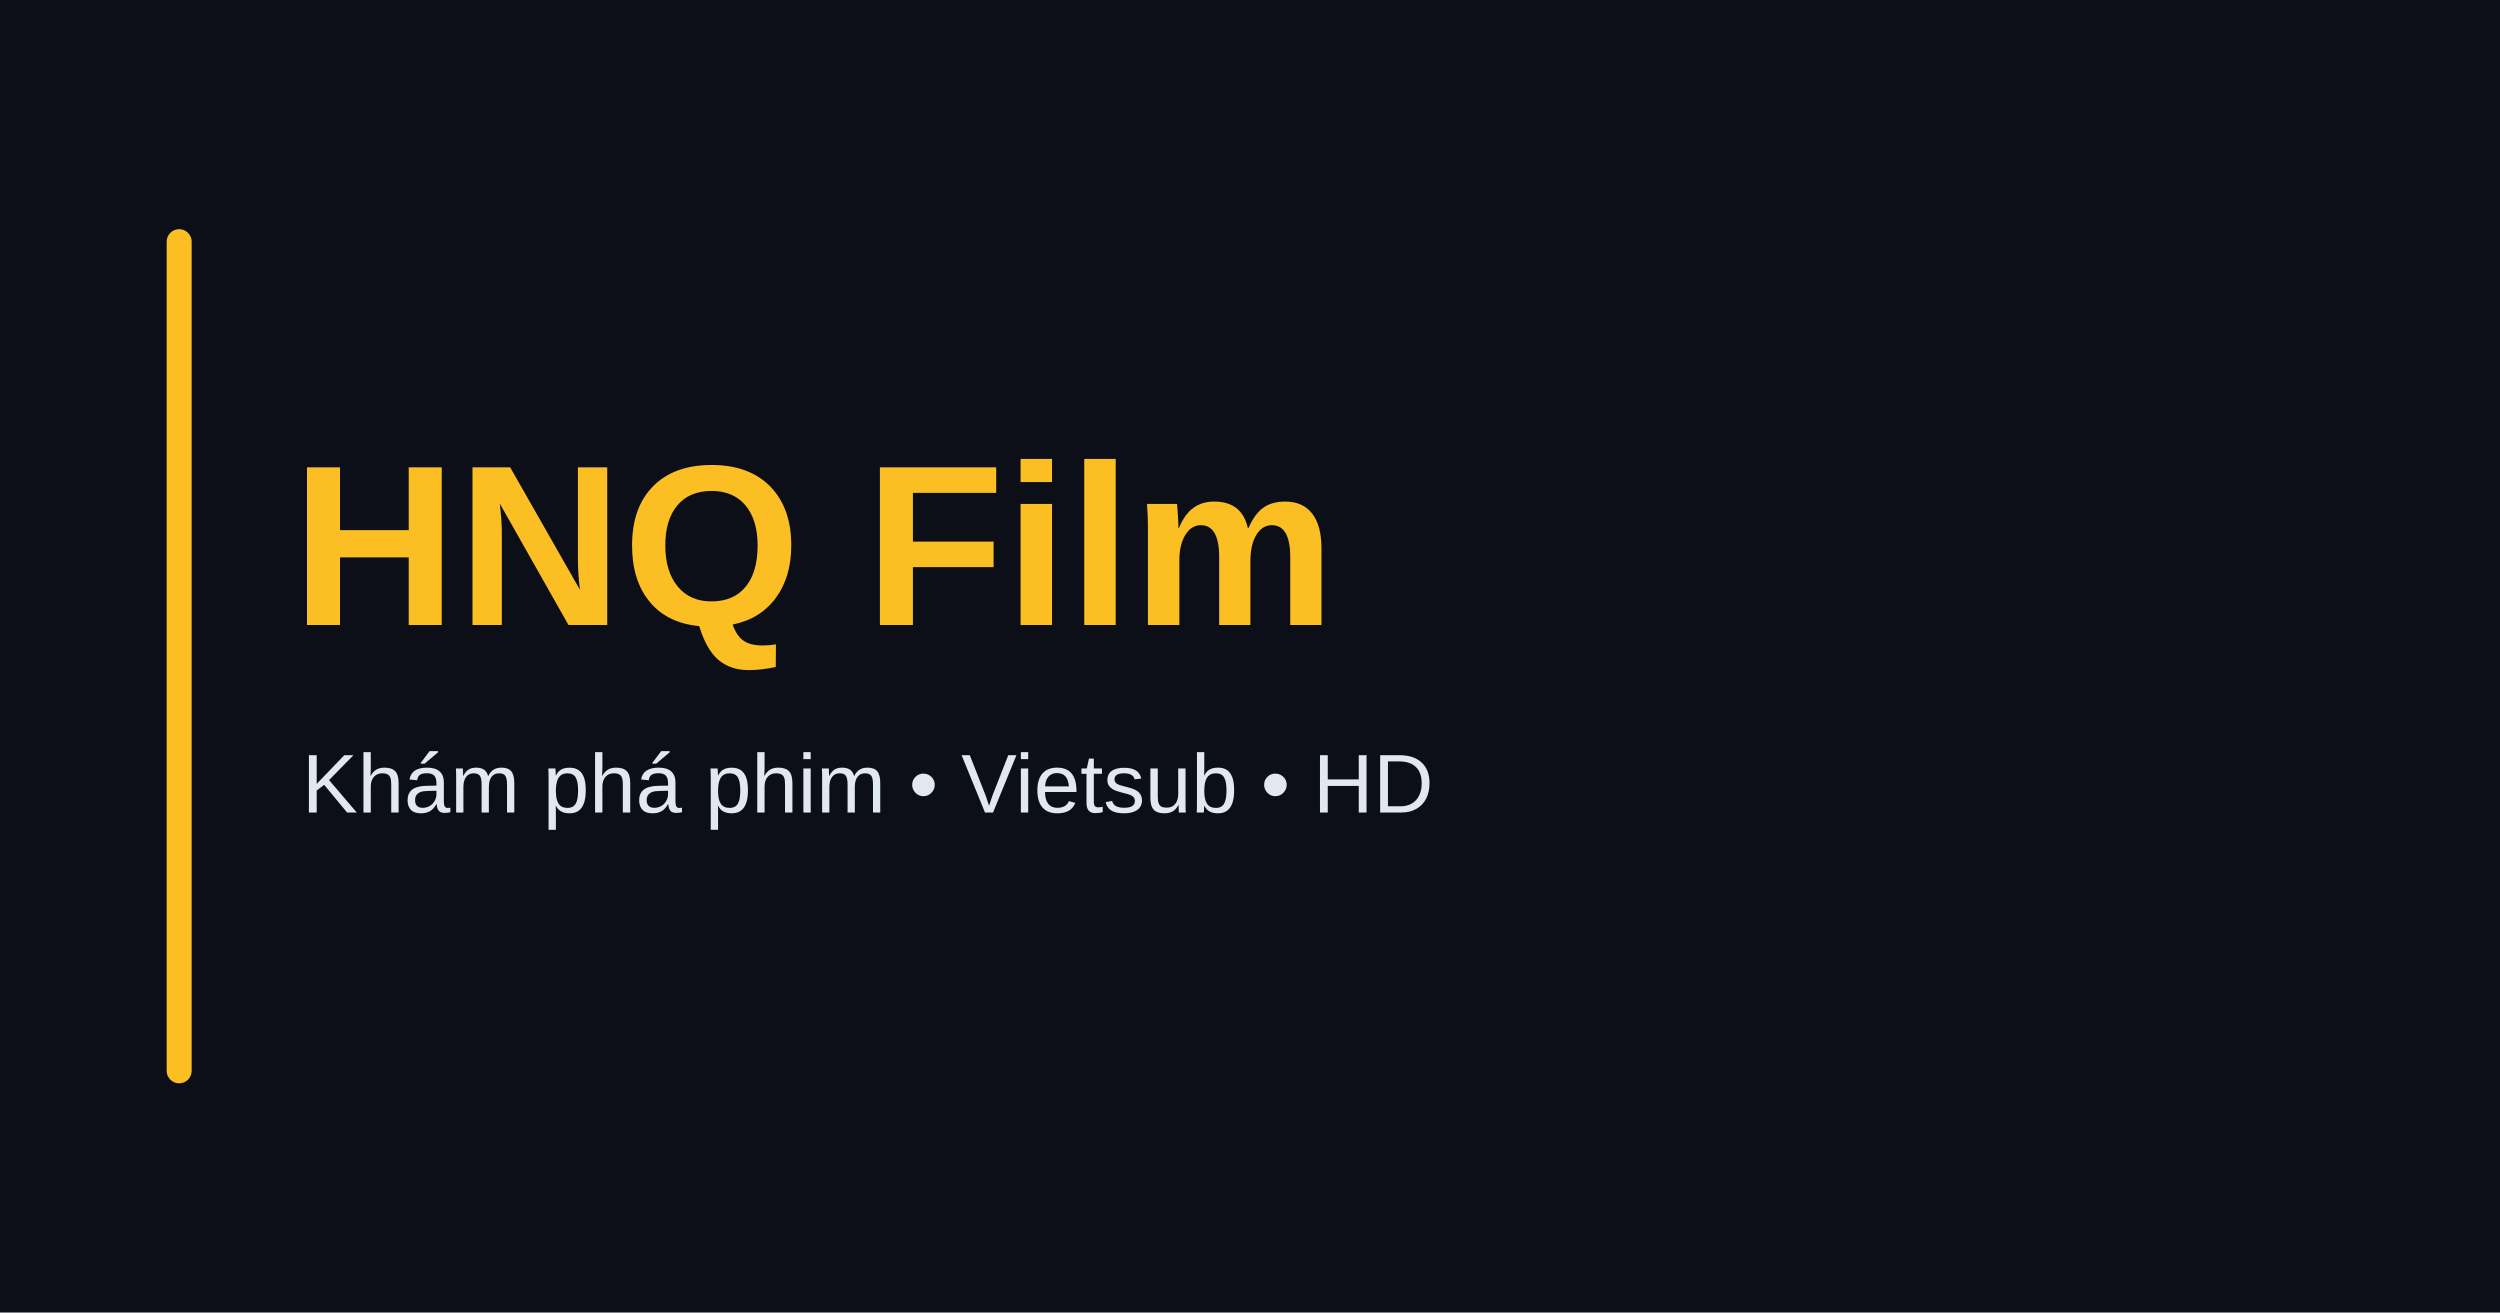
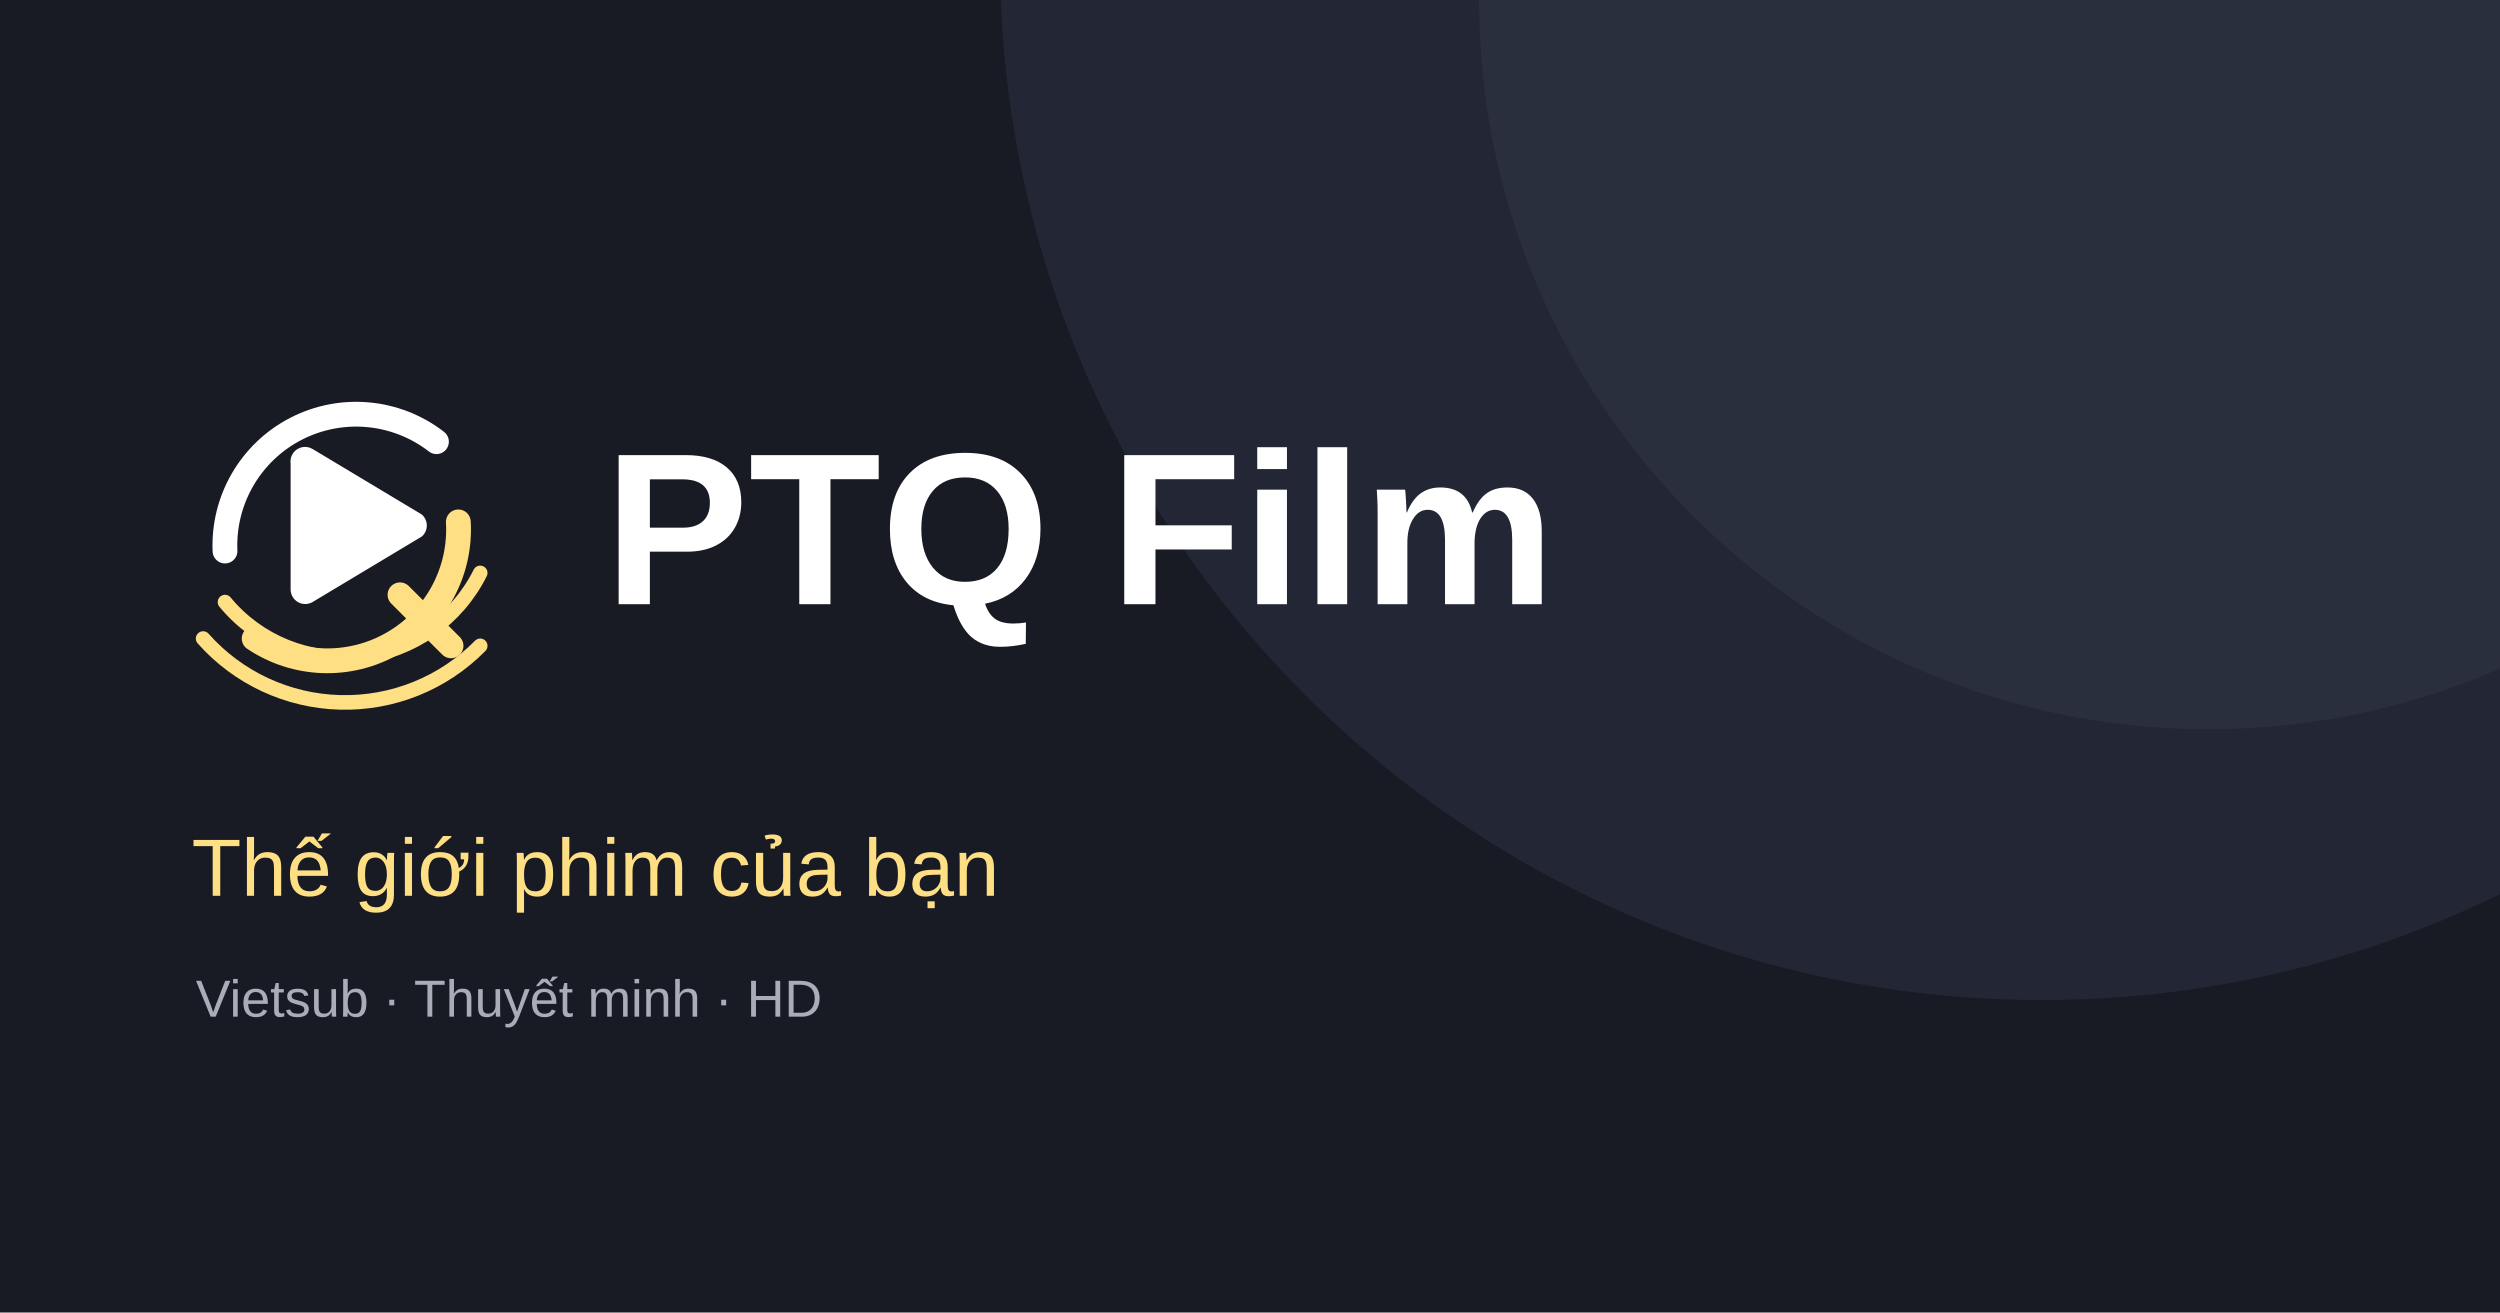
<svg xmlns="http://www.w3.org/2000/svg" width="1200" height="630" viewBox="0 0 1200 630">
-   <rect width="1200" height="630" fill="#0d0f18" />
-   <rect x="80" y="110" width="12" height="410" rx="6" fill="#fbbf24" />
-   <text x="140" y="300" font-family="Arial,sans-serif" font-size="110" font-weight="700" fill="#fbbf24">HNQ Film</text>
-   <text x="145" y="390" font-family="Arial,sans-serif" font-size="40" fill="#e2e8f0">Khám phá phim • Vietsub • HD</text>
+   <rect width="1200" height="630" fill="#191b24" />
+   <circle cx="980" cy="-20" r="500" fill="#232735" />
+   <circle cx="1060" cy="0" r="350" fill="#2a2f3e" />
+   <g transform="translate(80 170) scale(3.5)" fill="none" stroke-linecap="round">
+     <path d="M37 12A18 18 0 0 0 8 27" stroke="white" stroke-width="3.4" />
+     <path d="M40 23A18 18 0 0 1 12 39M32 33l7 7" stroke="#ffdf83" stroke-width="3.4" />
+     <path d="M8 34A21 21 0 0 0 43 30M5 39A26 26 0 0 0 43 40" stroke="#ffdf83" stroke-width="2" />
+     <path d="m20 13 15 9a2 2 0 0 1 0 3l-15 9a2 2 0 0 1-3-1.7V15a2 2 0 0 1 3-2Z" fill="white" stroke="none" />
+   </g>
+   <text x="290" y="290" fill="white" font-family="Arial,sans-serif" font-size="104" font-weight="700">PTQ Film</text>
+   <text x="92" y="430" fill="#ffdf83" font-family="Arial,sans-serif" font-size="39">Thế giới phim của bạn</text>
+   <text x="94" y="488" fill="#aaadb8" font-family="Arial,sans-serif" font-size="25">Vietsub · Thuyết minh · HD</text>
</svg>
